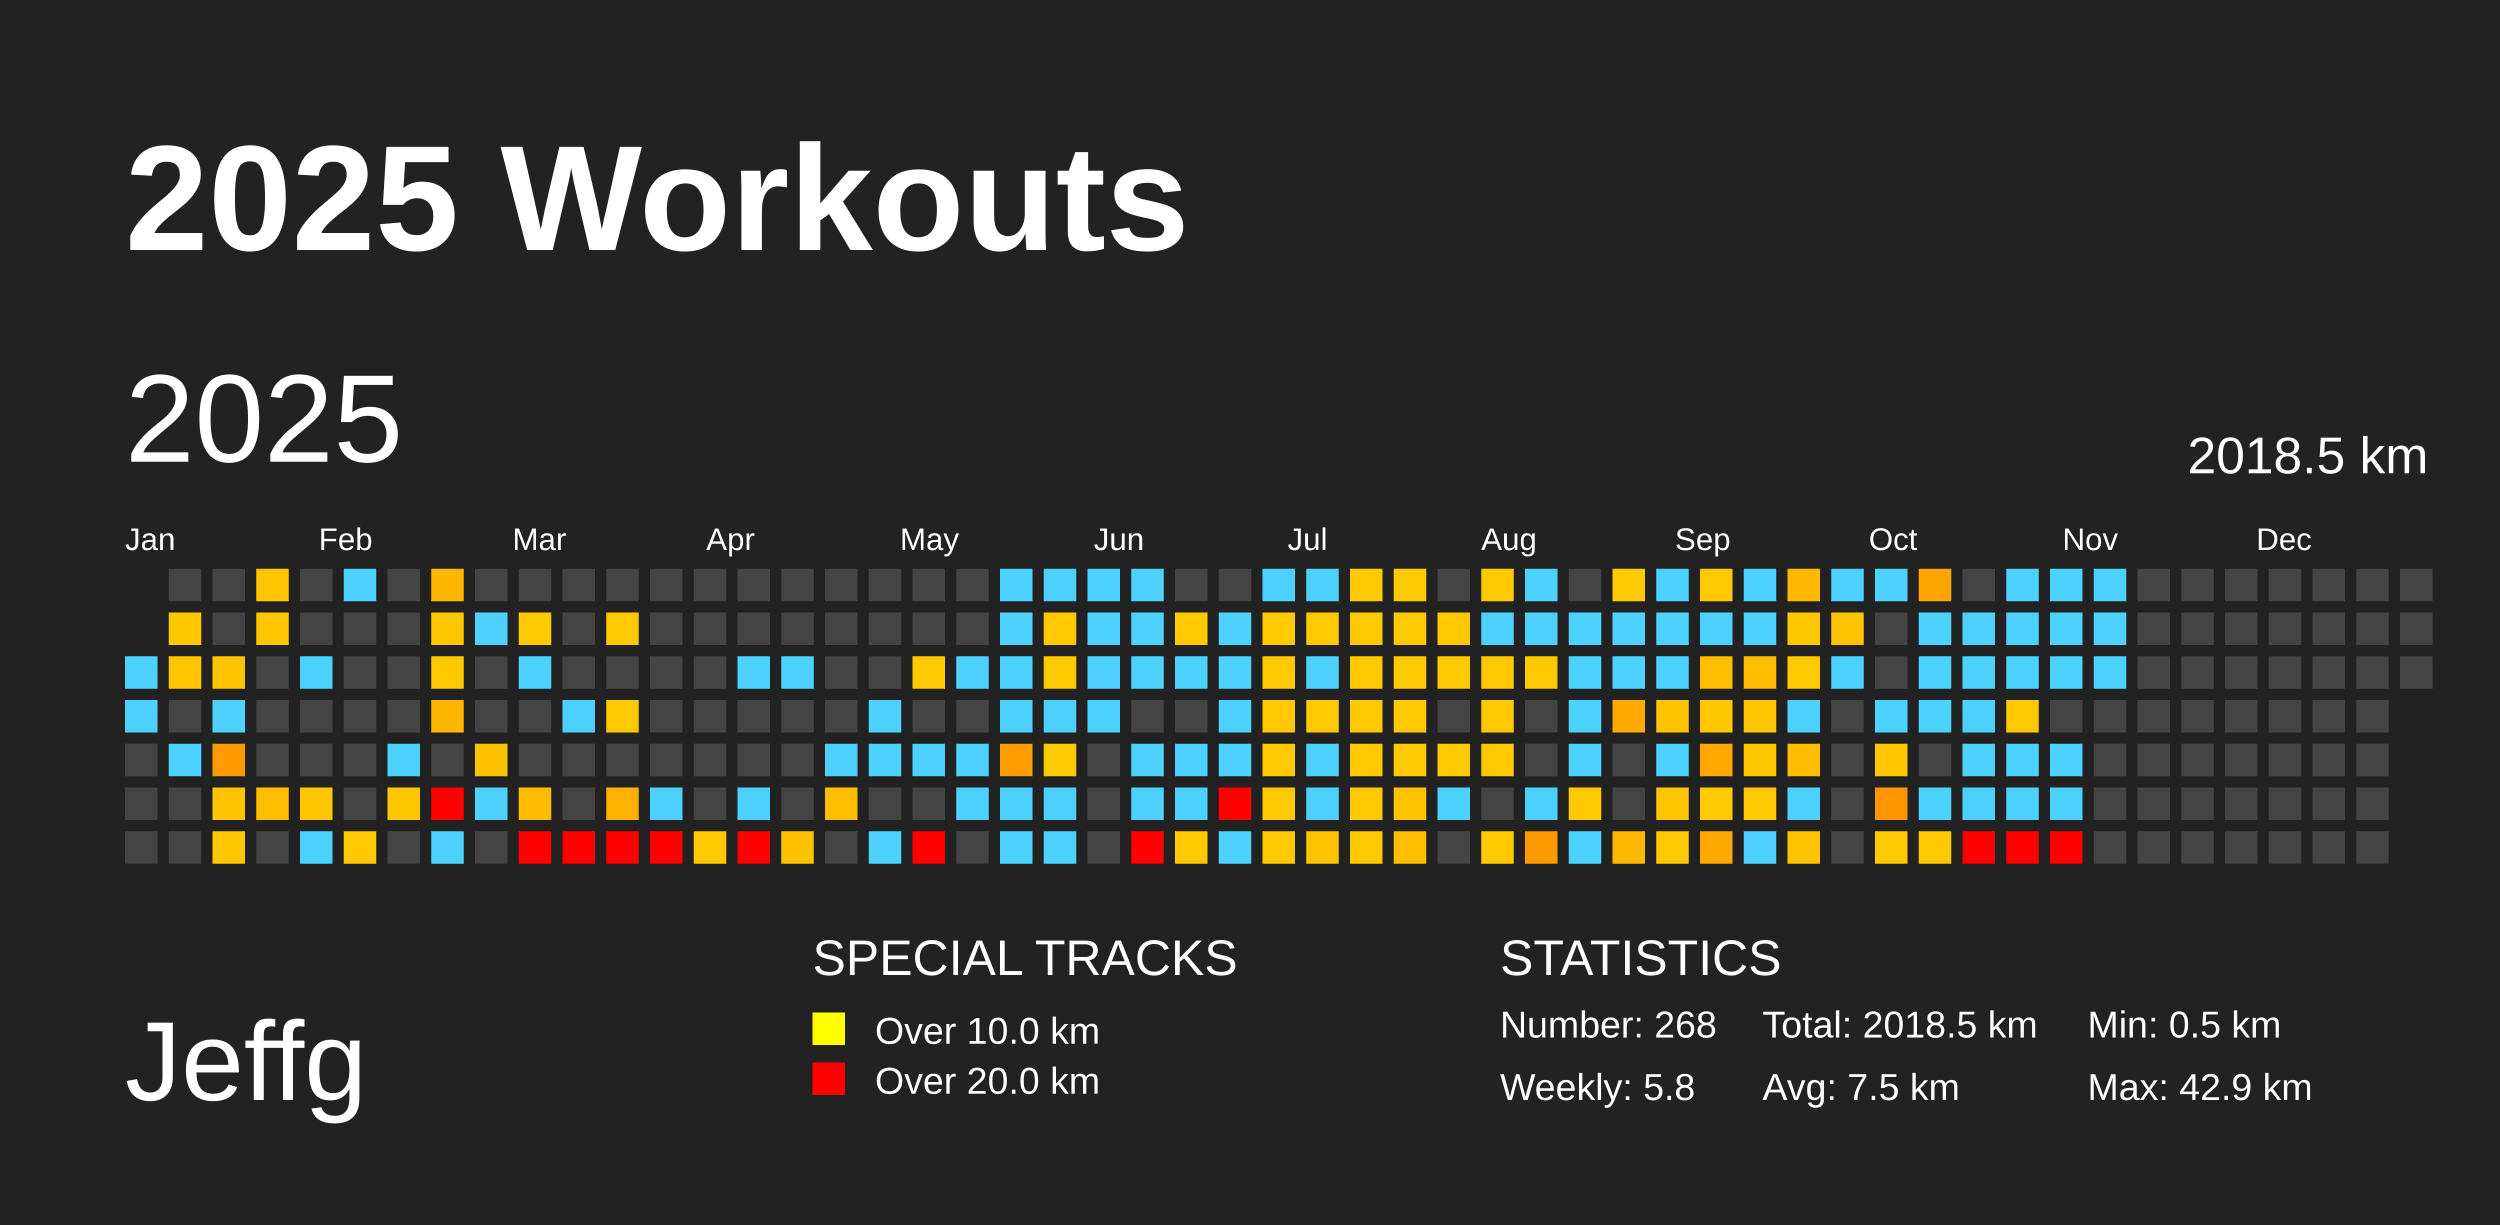
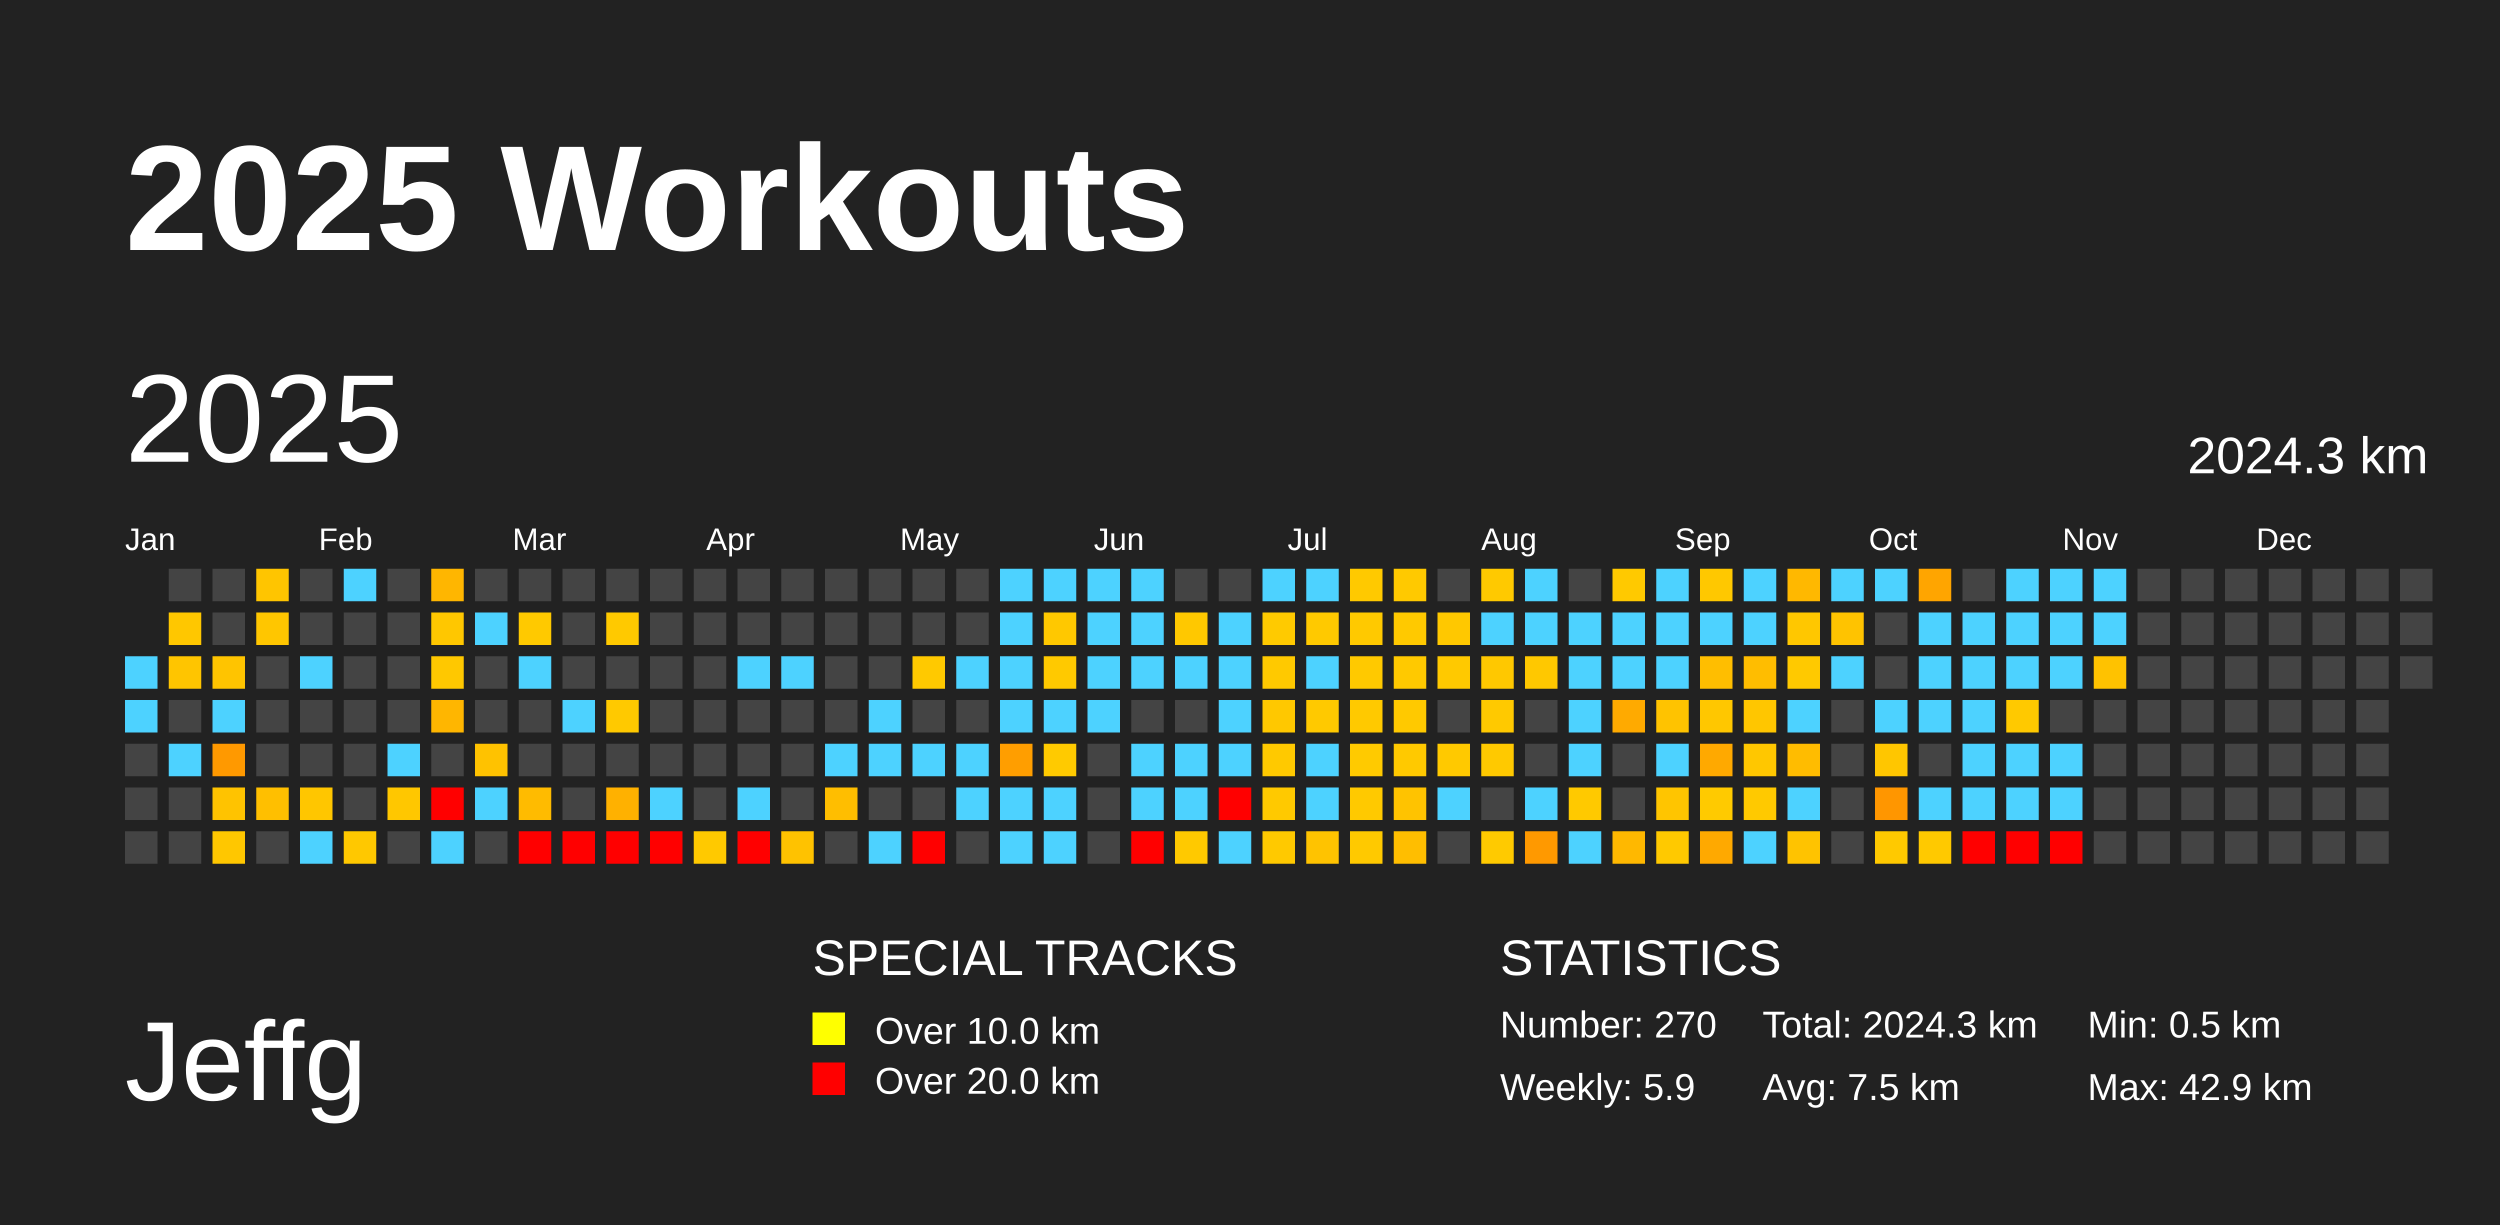
<svg xmlns="http://www.w3.org/2000/svg" baseProfile="full" height="98mm" version="1.1" viewBox="0,0,200,98" width="200mm">
  <defs />
  <rect fill="#222222" height="98" width="200" x="0" y="0" />
  <text fill="#FFFFFF" style="font-size:12px; font-family:Arial; font-weight:bold;" x="10" y="20">2025 Workouts</text>
  <text fill="#FFFFFF" style="font-size:9px; font-family:Arial" x="10" y="88">Jeffg</text>
  <text fill="#FFFFFF" style="font-size:4px; font-family:Arial" x="65" y="78">SPECIAL TRACKS</text>
  <rect fill="yellow" height="2.6" width="2.6" x="65" y="81" />
  <text fill="#FFFFFF" style="font-size:3px; font-family:Arial" x="70" y="83.5">Over 10.0 km</text>
  <rect fill="red" height="2.6" width="2.6" x="65" y="85" />
  <text fill="#FFFFFF" style="font-size:3px; font-family:Arial" x="70" y="87.5">Over 20.0 km</text>
  <text fill="#FFFFFF" style="font-size:4px; font-family:Arial" x="120" y="78">STATISTICS</text>
-   <text fill="#FFFFFF" style="font-size:3px; font-family:Arial" x="120" y="83">Number: 268</text>
-   <text fill="#FFFFFF" style="font-size:3px; font-family:Arial" x="120" y="88">Weekly: 5.8</text>
-   <text fill="#FFFFFF" style="font-size:3px; font-family:Arial" x="141" y="83">Total: 2018.5 km</text>
+   <text fill="#FFFFFF" style="font-size:3px; font-family:Arial" x="120" y="83">Number: 270</text>
+   <text fill="#FFFFFF" style="font-size:3px; font-family:Arial" x="120" y="88">Weekly: 5.9</text>
+   <text fill="#FFFFFF" style="font-size:3px; font-family:Arial" x="141" y="83">Total: 2024.3 km</text>
  <text fill="#FFFFFF" style="font-size:3px; font-family:Arial" x="141" y="88">Avg: 7.5 km</text>
  <text fill="#FFFFFF" style="font-size:3px; font-family:Arial" x="167" y="83">Min: 0.5 km</text>
  <text fill="#FFFFFF" style="font-size:3px; font-family:Arial" x="167" y="88">Max: 42.9 km</text>
  <text dominant-baseline="hanging" fill="#FFFFFF" style="font-size:10.0px; font-family:Arial;" x="10" y="30">2025</text>
-   <text dominant-baseline="hanging" fill="#FFFFFF" style="font-size:4.125px; font-family:Arial;" x="175" y="35">2018.5 km</text>
+   <text dominant-baseline="hanging" fill="#FFFFFF" style="font-size:4.125px; font-family:Arial;" x="175" y="35">2024.3 km</text>
  <text fill="#FFFFFF" style="font-size:2.5px; font-family:Arial" x="10.0" y="44">Jan</text>
  <text fill="#FFFFFF" style="font-size:2.5px; font-family:Arial" x="25.5" y="44">Feb</text>
  <text fill="#FFFFFF" style="font-size:2.5px; font-family:Arial" x="41.0" y="44">Mar</text>
  <text fill="#FFFFFF" style="font-size:2.5px; font-family:Arial" x="56.5" y="44">Apr</text>
  <text fill="#FFFFFF" style="font-size:2.5px; font-family:Arial" x="72.0" y="44">May</text>
  <text fill="#FFFFFF" style="font-size:2.5px; font-family:Arial" x="87.5" y="44">Jun</text>
  <text fill="#FFFFFF" style="font-size:2.5px; font-family:Arial" x="103.0" y="44">Jul</text>
  <text fill="#FFFFFF" style="font-size:2.5px; font-family:Arial" x="118.5" y="44">Aug</text>
  <text fill="#FFFFFF" style="font-size:2.5px; font-family:Arial" x="134.0" y="44">Sep</text>
  <text fill="#FFFFFF" style="font-size:2.5px; font-family:Arial" x="149.5" y="44">Oct</text>
  <text fill="#FFFFFF" style="font-size:2.5px; font-family:Arial" x="165.0" y="44">Nov</text>
  <text fill="#FFFFFF" style="font-size:2.5px; font-family:Arial" x="180.5" y="44">Dec</text>
  <rect fill="#4dd2ff" height="2.6" width="2.6" x="10.0" y="52.5" />
  <rect fill="#4dd2ff" height="2.6" width="2.6" x="10.0" y="56.0" />
  <rect fill="#444444" height="2.6" width="2.6" x="10.0" y="59.5" />
  <rect fill="#444444" height="2.6" width="2.6" x="10.0" y="63.0" />
  <rect fill="#444444" height="2.6" width="2.6" x="10.0" y="66.5" />
  <rect fill="#444444" height="2.6" width="2.6" x="13.5" y="45.5" />
  <rect fill="#ffc700" height="2.6" width="2.6" x="13.5" y="49.0" />
  <rect fill="#ffc500" height="2.6" width="2.6" x="13.5" y="52.5" />
  <rect fill="#444444" height="2.6" width="2.6" x="13.5" y="56.0" />
  <rect fill="#4dd2ff" height="2.6" width="2.6" x="13.5" y="59.5" />
  <rect fill="#444444" height="2.6" width="2.6" x="13.5" y="63.0" />
  <rect fill="#444444" height="2.6" width="2.6" x="13.5" y="66.5" />
  <rect fill="#444444" height="2.6" width="2.6" x="17.0" y="45.5" />
  <rect fill="#444444" height="2.6" width="2.6" x="17.0" y="49.0" />
  <rect fill="#ffc400" height="2.6" width="2.6" x="17.0" y="52.5" />
  <rect fill="#4dd2ff" height="2.6" width="2.6" x="17.0" y="56.0" />
  <rect fill="#ff9900" height="2.6" width="2.6" x="17.0" y="59.5" />
  <rect fill="#ffc300" height="2.6" width="2.6" x="17.0" y="63.0" />
  <rect fill="#ffc700" height="2.6" width="2.6" x="17.0" y="66.5" />
  <rect fill="#ffc500" height="2.6" width="2.6" x="20.5" y="45.5" />
  <rect fill="#ffc600" height="2.6" width="2.6" x="20.5" y="49.0" />
  <rect fill="#444444" height="2.6" width="2.6" x="20.5" y="52.5" />
  <rect fill="#444444" height="2.6" width="2.6" x="20.5" y="56.0" />
  <rect fill="#444444" height="2.6" width="2.6" x="20.5" y="59.5" />
  <rect fill="#ffbf00" height="2.6" width="2.6" x="20.5" y="63.0" />
  <rect fill="#444444" height="2.6" width="2.6" x="20.5" y="66.5" />
  <rect fill="#444444" height="2.6" width="2.6" x="24.0" y="45.5" />
  <rect fill="#444444" height="2.6" width="2.6" x="24.0" y="49.0" />
  <rect fill="#4dd2ff" height="2.6" width="2.6" x="24.0" y="52.5" />
  <rect fill="#444444" height="2.6" width="2.6" x="24.0" y="56.0" />
  <rect fill="#444444" height="2.6" width="2.6" x="24.0" y="59.5" />
  <rect fill="#ffc600" height="2.6" width="2.6" x="24.0" y="63.0" />
  <rect fill="#4dd2ff" height="2.6" width="2.6" x="24.0" y="66.5" />
  <rect fill="#4dd2ff" height="2.6" width="2.6" x="27.5" y="45.5" />
  <rect fill="#444444" height="2.6" width="2.6" x="27.5" y="49.0" />
  <rect fill="#444444" height="2.6" width="2.6" x="27.5" y="52.5" />
  <rect fill="#444444" height="2.6" width="2.6" x="27.5" y="56.0" />
  <rect fill="#444444" height="2.6" width="2.6" x="27.5" y="59.5" />
  <rect fill="#444444" height="2.6" width="2.6" x="27.5" y="63.0" />
  <rect fill="#ffc800" height="2.6" width="2.6" x="27.5" y="66.5" />
  <rect fill="#444444" height="2.6" width="2.6" x="31.0" y="45.5" />
  <rect fill="#444444" height="2.6" width="2.6" x="31.0" y="49.0" />
  <rect fill="#444444" height="2.6" width="2.6" x="31.0" y="52.5" />
  <rect fill="#444444" height="2.6" width="2.6" x="31.0" y="56.0" />
  <rect fill="#4dd2ff" height="2.6" width="2.6" x="31.0" y="59.5" />
  <rect fill="#ffc700" height="2.6" width="2.6" x="31.0" y="63.0" />
  <rect fill="#444444" height="2.6" width="2.6" x="31.0" y="66.5" />
  <rect fill="#ffb600" height="2.6" width="2.6" x="34.5" y="45.5" />
  <rect fill="#ffc700" height="2.6" width="2.6" x="34.5" y="49.0" />
  <rect fill="#ffc800" height="2.6" width="2.6" x="34.5" y="52.5" />
  <rect fill="#ffb600" height="2.6" width="2.6" x="34.5" y="56.0" />
  <rect fill="#444444" height="2.6" width="2.6" x="34.5" y="59.5" />
  <rect fill="red" height="2.6" width="2.6" x="34.5" y="63.0" />
  <rect fill="#4dd2ff" height="2.6" width="2.6" x="34.5" y="66.5" />
  <rect fill="#444444" height="2.6" width="2.6" x="38.0" y="45.5" />
  <rect fill="#4dd2ff" height="2.6" width="2.6" x="38.0" y="49.0" />
  <rect fill="#444444" height="2.6" width="2.6" x="38.0" y="52.5" />
  <rect fill="#444444" height="2.6" width="2.6" x="38.0" y="56.0" />
  <rect fill="#ffc200" height="2.6" width="2.6" x="38.0" y="59.5" />
  <rect fill="#4dd2ff" height="2.6" width="2.6" x="38.0" y="63.0" />
  <rect fill="#444444" height="2.6" width="2.6" x="38.0" y="66.5" />
  <rect fill="#444444" height="2.6" width="2.6" x="41.5" y="45.5" />
  <rect fill="#ffc900" height="2.6" width="2.6" x="41.5" y="49.0" />
  <rect fill="#4dd2ff" height="2.6" width="2.6" x="41.5" y="52.5" />
  <rect fill="#444444" height="2.6" width="2.6" x="41.5" y="56.0" />
  <rect fill="#444444" height="2.6" width="2.6" x="41.5" y="59.5" />
  <rect fill="#ffbb00" height="2.6" width="2.6" x="41.5" y="63.0" />
  <rect fill="red" height="2.6" width="2.6" x="41.5" y="66.5" />
  <rect fill="#444444" height="2.6" width="2.6" x="45.0" y="45.5" />
  <rect fill="#444444" height="2.6" width="2.6" x="45.0" y="49.0" />
  <rect fill="#444444" height="2.6" width="2.6" x="45.0" y="52.5" />
  <rect fill="#4dd2ff" height="2.6" width="2.6" x="45.0" y="56.0" />
  <rect fill="#444444" height="2.6" width="2.6" x="45.0" y="59.5" />
  <rect fill="#444444" height="2.6" width="2.6" x="45.0" y="63.0" />
  <rect fill="red" height="2.6" width="2.6" x="45.0" y="66.5" />
  <rect fill="#444444" height="2.6" width="2.6" x="48.5" y="45.5" />
  <rect fill="#ffc900" height="2.6" width="2.6" x="48.5" y="49.0" />
  <rect fill="#444444" height="2.6" width="2.6" x="48.5" y="52.5" />
  <rect fill="#ffc900" height="2.6" width="2.6" x="48.5" y="56.0" />
  <rect fill="#444444" height="2.6" width="2.6" x="48.5" y="59.5" />
  <rect fill="#ffb100" height="2.6" width="2.6" x="48.5" y="63.0" />
  <rect fill="red" height="2.6" width="2.6" x="48.5" y="66.5" />
  <rect fill="#444444" height="2.6" width="2.6" x="52.0" y="45.5" />
  <rect fill="#444444" height="2.6" width="2.6" x="52.0" y="49.0" />
  <rect fill="#444444" height="2.6" width="2.6" x="52.0" y="52.5" />
  <rect fill="#444444" height="2.6" width="2.6" x="52.0" y="56.0" />
  <rect fill="#444444" height="2.6" width="2.6" x="52.0" y="59.5" />
  <rect fill="#4dd2ff" height="2.6" width="2.6" x="52.0" y="63.0" />
  <rect fill="red" height="2.6" width="2.6" x="52.0" y="66.5" />
  <rect fill="#444444" height="2.6" width="2.6" x="55.5" y="45.5" />
  <rect fill="#444444" height="2.6" width="2.6" x="55.5" y="49.0" />
  <rect fill="#444444" height="2.6" width="2.6" x="55.5" y="52.5" />
  <rect fill="#444444" height="2.6" width="2.6" x="55.5" y="56.0" />
  <rect fill="#444444" height="2.6" width="2.6" x="55.5" y="59.5" />
  <rect fill="#444444" height="2.6" width="2.6" x="55.5" y="63.0" />
  <rect fill="#ffc900" height="2.6" width="2.6" x="55.5" y="66.5" />
  <rect fill="#444444" height="2.6" width="2.6" x="59.0" y="45.5" />
  <rect fill="#444444" height="2.6" width="2.6" x="59.0" y="49.0" />
  <rect fill="#4dd2ff" height="2.6" width="2.6" x="59.0" y="52.5" />
  <rect fill="#444444" height="2.6" width="2.6" x="59.0" y="56.0" />
  <rect fill="#444444" height="2.6" width="2.6" x="59.0" y="59.5" />
  <rect fill="#4dd2ff" height="2.6" width="2.6" x="59.0" y="63.0" />
  <rect fill="red" height="2.6" width="2.6" x="59.0" y="66.5" />
  <rect fill="#444444" height="2.6" width="2.6" x="62.5" y="45.5" />
  <rect fill="#444444" height="2.6" width="2.6" x="62.5" y="49.0" />
  <rect fill="#4dd2ff" height="2.6" width="2.6" x="62.5" y="52.5" />
  <rect fill="#444444" height="2.6" width="2.6" x="62.5" y="56.0" />
  <rect fill="#444444" height="2.6" width="2.6" x="62.5" y="59.5" />
  <rect fill="#444444" height="2.6" width="2.6" x="62.5" y="63.0" />
  <rect fill="#ffc200" height="2.6" width="2.6" x="62.5" y="66.5" />
  <rect fill="#444444" height="2.6" width="2.6" x="66.0" y="45.5" />
  <rect fill="#444444" height="2.6" width="2.6" x="66.0" y="49.0" />
  <rect fill="#444444" height="2.6" width="2.6" x="66.0" y="52.5" />
  <rect fill="#444444" height="2.6" width="2.6" x="66.0" y="56.0" />
  <rect fill="#4dd2ff" height="2.6" width="2.6" x="66.0" y="59.5" />
  <rect fill="#ffbe00" height="2.6" width="2.6" x="66.0" y="63.0" />
  <rect fill="#444444" height="2.6" width="2.6" x="66.0" y="66.5" />
  <rect fill="#444444" height="2.6" width="2.6" x="69.5" y="45.5" />
  <rect fill="#444444" height="2.6" width="2.6" x="69.5" y="49.0" />
  <rect fill="#444444" height="2.6" width="2.6" x="69.5" y="52.5" />
  <rect fill="#4dd2ff" height="2.6" width="2.6" x="69.5" y="56.0" />
  <rect fill="#4dd2ff" height="2.6" width="2.6" x="69.5" y="59.5" />
  <rect fill="#444444" height="2.6" width="2.6" x="69.5" y="63.0" />
  <rect fill="#4dd2ff" height="2.6" width="2.6" x="69.5" y="66.5" />
  <rect fill="#444444" height="2.6" width="2.6" x="73.0" y="45.5" />
  <rect fill="#444444" height="2.6" width="2.6" x="73.0" y="49.0" />
  <rect fill="#ffc900" height="2.6" width="2.6" x="73.0" y="52.5" />
  <rect fill="#444444" height="2.6" width="2.6" x="73.0" y="56.0" />
  <rect fill="#4dd2ff" height="2.6" width="2.6" x="73.0" y="59.5" />
  <rect fill="#444444" height="2.6" width="2.6" x="73.0" y="63.0" />
  <rect fill="red" height="2.6" width="2.6" x="73.0" y="66.5" />
  <rect fill="#444444" height="2.6" width="2.6" x="76.5" y="45.5" />
  <rect fill="#444444" height="2.6" width="2.6" x="76.5" y="49.0" />
  <rect fill="#4dd2ff" height="2.6" width="2.6" x="76.5" y="52.5" />
  <rect fill="#444444" height="2.6" width="2.6" x="76.5" y="56.0" />
  <rect fill="#4dd2ff" height="2.6" width="2.6" x="76.5" y="59.5" />
  <rect fill="#4dd2ff" height="2.6" width="2.6" x="76.5" y="63.0" />
  <rect fill="#444444" height="2.6" width="2.6" x="76.5" y="66.5" />
  <rect fill="#4dd2ff" height="2.6" width="2.6" x="80.0" y="45.5" />
  <rect fill="#4dd2ff" height="2.6" width="2.6" x="80.0" y="49.0" />
  <rect fill="#4dd2ff" height="2.6" width="2.6" x="80.0" y="52.5" />
  <rect fill="#4dd2ff" height="2.6" width="2.6" x="80.0" y="56.0" />
  <rect fill="#ff9e00" height="2.6" width="2.6" x="80.0" y="59.5" />
  <rect fill="#4dd2ff" height="2.6" width="2.6" x="80.0" y="63.0" />
  <rect fill="#4dd2ff" height="2.6" width="2.6" x="80.0" y="66.5" />
  <rect fill="#4dd2ff" height="2.6" width="2.6" x="83.5" y="45.5" />
  <rect fill="#ffc800" height="2.6" width="2.6" x="83.5" y="49.0" />
  <rect fill="#ffc900" height="2.6" width="2.6" x="83.5" y="52.5" />
  <rect fill="#4dd2ff" height="2.6" width="2.6" x="83.5" y="56.0" />
  <rect fill="#ffca00" height="2.6" width="2.6" x="83.5" y="59.5" />
  <rect fill="#4dd2ff" height="2.6" width="2.6" x="83.5" y="63.0" />
  <rect fill="#4dd2ff" height="2.6" width="2.6" x="83.5" y="66.5" />
  <rect fill="#4dd2ff" height="2.6" width="2.6" x="87.0" y="45.5" />
  <rect fill="#4dd2ff" height="2.6" width="2.6" x="87.0" y="49.0" />
  <rect fill="#4dd2ff" height="2.6" width="2.6" x="87.0" y="52.5" />
  <rect fill="#4dd2ff" height="2.6" width="2.6" x="87.0" y="56.0" />
  <rect fill="#444444" height="2.6" width="2.6" x="87.0" y="59.5" />
  <rect fill="#444444" height="2.6" width="2.6" x="87.0" y="63.0" />
  <rect fill="#444444" height="2.6" width="2.6" x="87.0" y="66.5" />
  <rect fill="#4dd2ff" height="2.6" width="2.6" x="90.5" y="45.5" />
  <rect fill="#4dd2ff" height="2.6" width="2.6" x="90.5" y="49.0" />
  <rect fill="#4dd2ff" height="2.6" width="2.6" x="90.5" y="52.5" />
  <rect fill="#444444" height="2.6" width="2.6" x="90.5" y="56.0" />
  <rect fill="#4dd2ff" height="2.6" width="2.6" x="90.5" y="59.5" />
  <rect fill="#4dd2ff" height="2.6" width="2.6" x="90.5" y="63.0" />
  <rect fill="red" height="2.6" width="2.6" x="90.5" y="66.5" />
  <rect fill="#444444" height="2.6" width="2.6" x="94.0" y="45.5" />
  <rect fill="#ffc800" height="2.6" width="2.6" x="94.0" y="49.0" />
  <rect fill="#4dd2ff" height="2.6" width="2.6" x="94.0" y="52.5" />
  <rect fill="#444444" height="2.6" width="2.6" x="94.0" y="56.0" />
  <rect fill="#4dd2ff" height="2.6" width="2.6" x="94.0" y="59.5" />
  <rect fill="#4dd2ff" height="2.6" width="2.6" x="94.0" y="63.0" />
  <rect fill="#ffc900" height="2.6" width="2.6" x="94.0" y="66.5" />
  <rect fill="#444444" height="2.6" width="2.6" x="97.5" y="45.5" />
  <rect fill="#4dd2ff" height="2.6" width="2.6" x="97.5" y="49.0" />
  <rect fill="#4dd2ff" height="2.6" width="2.6" x="97.5" y="52.5" />
  <rect fill="#4dd2ff" height="2.6" width="2.6" x="97.5" y="56.0" />
  <rect fill="#4dd2ff" height="2.6" width="2.6" x="97.5" y="59.5" />
  <rect fill="red" height="2.6" width="2.6" x="97.5" y="63.0" />
  <rect fill="#4dd2ff" height="2.6" width="2.6" x="97.5" y="66.5" />
  <rect fill="#4dd2ff" height="2.6" width="2.6" x="101.0" y="45.5" />
  <rect fill="#ffca00" height="2.6" width="2.6" x="101.0" y="49.0" />
  <rect fill="#ffc900" height="2.6" width="2.6" x="101.0" y="52.5" />
  <rect fill="#ffc800" height="2.6" width="2.6" x="101.0" y="56.0" />
  <rect fill="#ffc900" height="2.6" width="2.6" x="101.0" y="59.5" />
  <rect fill="#ffc900" height="2.6" width="2.6" x="101.0" y="63.0" />
  <rect fill="#ffc900" height="2.6" width="2.6" x="101.0" y="66.5" />
  <rect fill="#4dd2ff" height="2.6" width="2.6" x="104.5" y="45.5" />
  <rect fill="#ffc900" height="2.6" width="2.6" x="104.5" y="49.0" />
  <rect fill="#4dd2ff" height="2.6" width="2.6" x="104.5" y="52.5" />
  <rect fill="#ffc900" height="2.6" width="2.6" x="104.5" y="56.0" />
  <rect fill="#4dd2ff" height="2.6" width="2.6" x="104.5" y="59.5" />
  <rect fill="#4dd2ff" height="2.6" width="2.6" x="104.5" y="63.0" />
  <rect fill="#ffc300" height="2.6" width="2.6" x="104.5" y="66.5" />
  <rect fill="#ffc900" height="2.6" width="2.6" x="108.0" y="45.5" />
  <rect fill="#ffc900" height="2.6" width="2.6" x="108.0" y="49.0" />
  <rect fill="#ffc900" height="2.6" width="2.6" x="108.0" y="52.5" />
  <rect fill="#ffc900" height="2.6" width="2.6" x="108.0" y="56.0" />
  <rect fill="#ffca00" height="2.6" width="2.6" x="108.0" y="59.5" />
  <rect fill="#ffc900" height="2.6" width="2.6" x="108.0" y="63.0" />
  <rect fill="#ffc900" height="2.6" width="2.6" x="108.0" y="66.5" />
  <rect fill="#ffc900" height="2.6" width="2.6" x="111.5" y="45.5" />
  <rect fill="#ffc900" height="2.6" width="2.6" x="111.5" y="49.0" />
  <rect fill="#ffc900" height="2.6" width="2.6" x="111.5" y="52.5" />
  <rect fill="#ffc900" height="2.6" width="2.6" x="111.5" y="56.0" />
  <rect fill="#ffc900" height="2.6" width="2.6" x="111.5" y="59.5" />
  <rect fill="#ffc300" height="2.6" width="2.6" x="111.5" y="63.0" />
  <rect fill="#ffbe00" height="2.6" width="2.6" x="111.5" y="66.5" />
  <rect fill="#444444" height="2.6" width="2.6" x="115.0" y="45.5" />
  <rect fill="#ffc800" height="2.6" width="2.6" x="115.0" y="49.0" />
  <rect fill="#ffc900" height="2.6" width="2.6" x="115.0" y="52.5" />
  <rect fill="#444444" height="2.6" width="2.6" x="115.0" y="56.0" />
  <rect fill="#ffc900" height="2.6" width="2.6" x="115.0" y="59.5" />
  <rect fill="#4dd2ff" height="2.6" width="2.6" x="115.0" y="63.0" />
  <rect fill="#444444" height="2.6" width="2.6" x="115.0" y="66.5" />
  <rect fill="#ffc900" height="2.6" width="2.6" x="118.5" y="45.5" />
  <rect fill="#4dd2ff" height="2.6" width="2.6" x="118.5" y="49.0" />
  <rect fill="#ffc800" height="2.6" width="2.6" x="118.5" y="52.5" />
  <rect fill="#ffc900" height="2.6" width="2.6" x="118.5" y="56.0" />
  <rect fill="#ffc900" height="2.6" width="2.6" x="118.5" y="59.5" />
  <rect fill="#444444" height="2.6" width="2.6" x="118.5" y="63.0" />
  <rect fill="#ffca00" height="2.6" width="2.6" x="118.5" y="66.5" />
  <rect fill="#4dd2ff" height="2.6" width="2.6" x="122.0" y="45.5" />
  <rect fill="#4dd2ff" height="2.6" width="2.6" x="122.0" y="49.0" />
  <rect fill="#ffc800" height="2.6" width="2.6" x="122.0" y="52.5" />
  <rect fill="#444444" height="2.6" width="2.6" x="122.0" y="56.0" />
  <rect fill="#444444" height="2.6" width="2.6" x="122.0" y="59.5" />
  <rect fill="#4dd2ff" height="2.6" width="2.6" x="122.0" y="63.0" />
  <rect fill="#ff9900" height="2.6" width="2.6" x="122.0" y="66.5" />
  <rect fill="#444444" height="2.6" width="2.6" x="125.5" y="45.5" />
  <rect fill="#4dd2ff" height="2.6" width="2.6" x="125.5" y="49.0" />
  <rect fill="#4dd2ff" height="2.6" width="2.6" x="125.5" y="52.5" />
  <rect fill="#4dd2ff" height="2.6" width="2.6" x="125.5" y="56.0" />
  <rect fill="#4dd2ff" height="2.6" width="2.6" x="125.5" y="59.5" />
  <rect fill="#ffc900" height="2.6" width="2.6" x="125.5" y="63.0" />
  <rect fill="#4dd2ff" height="2.6" width="2.6" x="125.5" y="66.5" />
  <rect fill="#ffc900" height="2.6" width="2.6" x="129.0" y="45.5" />
  <rect fill="#4dd2ff" height="2.6" width="2.6" x="129.0" y="49.0" />
  <rect fill="#4dd2ff" height="2.6" width="2.6" x="129.0" y="52.5" />
  <rect fill="#ffaa00" height="2.6" width="2.6" x="129.0" y="56.0" />
  <rect fill="#444444" height="2.6" width="2.6" x="129.0" y="59.5" />
  <rect fill="#444444" height="2.6" width="2.6" x="129.0" y="63.0" />
  <rect fill="#ffb800" height="2.6" width="2.6" x="129.0" y="66.5" />
  <rect fill="#4dd2ff" height="2.6" width="2.6" x="132.5" y="45.5" />
  <rect fill="#4dd2ff" height="2.6" width="2.6" x="132.5" y="49.0" />
  <rect fill="#4dd2ff" height="2.6" width="2.6" x="132.5" y="52.5" />
  <rect fill="#ffc300" height="2.6" width="2.6" x="132.5" y="56.0" />
  <rect fill="#4dd2ff" height="2.6" width="2.6" x="132.5" y="59.5" />
  <rect fill="#ffc500" height="2.6" width="2.6" x="132.5" y="63.0" />
  <rect fill="#ffc900" height="2.6" width="2.6" x="132.5" y="66.5" />
  <rect fill="#ffc800" height="2.6" width="2.6" x="136.0" y="45.5" />
  <rect fill="#4dd2ff" height="2.6" width="2.6" x="136.0" y="49.0" />
  <rect fill="#ffbe00" height="2.6" width="2.6" x="136.0" y="52.5" />
  <rect fill="#ffc700" height="2.6" width="2.6" x="136.0" y="56.0" />
  <rect fill="#ffa900" height="2.6" width="2.6" x="136.0" y="59.5" />
  <rect fill="#ffca00" height="2.6" width="2.6" x="136.0" y="63.0" />
  <rect fill="#ffa900" height="2.6" width="2.6" x="136.0" y="66.5" />
  <rect fill="#4dd2ff" height="2.6" width="2.6" x="139.5" y="45.5" />
  <rect fill="#4dd2ff" height="2.6" width="2.6" x="139.5" y="49.0" />
  <rect fill="#ffbd00" height="2.6" width="2.6" x="139.5" y="52.5" />
  <rect fill="#ffc600" height="2.6" width="2.6" x="139.5" y="56.0" />
  <rect fill="#ffc700" height="2.6" width="2.6" x="139.5" y="59.5" />
  <rect fill="#ffc900" height="2.6" width="2.6" x="139.5" y="63.0" />
  <rect fill="#4dd2ff" height="2.6" width="2.6" x="139.5" y="66.5" />
  <rect fill="#ffb800" height="2.6" width="2.6" x="143.0" y="45.5" />
  <rect fill="#ffc700" height="2.6" width="2.6" x="143.0" y="49.0" />
  <rect fill="#ffc900" height="2.6" width="2.6" x="143.0" y="52.5" />
  <rect fill="#4dd2ff" height="2.6" width="2.6" x="143.0" y="56.0" />
  <rect fill="#ffbc00" height="2.6" width="2.6" x="143.0" y="59.5" />
  <rect fill="#4dd2ff" height="2.6" width="2.6" x="143.0" y="63.0" />
  <rect fill="#ffc300" height="2.6" width="2.6" x="143.0" y="66.5" />
  <rect fill="#4dd2ff" height="2.6" width="2.6" x="146.5" y="45.5" />
  <rect fill="#ffc300" height="2.6" width="2.6" x="146.5" y="49.0" />
  <rect fill="#4dd2ff" height="2.6" width="2.6" x="146.5" y="52.5" />
  <rect fill="#444444" height="2.6" width="2.6" x="146.5" y="56.0" />
  <rect fill="#444444" height="2.6" width="2.6" x="146.5" y="59.5" />
  <rect fill="#444444" height="2.6" width="2.6" x="146.5" y="63.0" />
  <rect fill="#444444" height="2.6" width="2.6" x="146.5" y="66.5" />
  <rect fill="#4dd2ff" height="2.6" width="2.6" x="150.0" y="45.5" />
  <rect fill="#444444" height="2.6" width="2.6" x="150.0" y="49.0" />
  <rect fill="#444444" height="2.6" width="2.6" x="150.0" y="52.5" />
  <rect fill="#4dd2ff" height="2.6" width="2.6" x="150.0" y="56.0" />
  <rect fill="#ffc600" height="2.6" width="2.6" x="150.0" y="59.5" />
  <rect fill="#ff9600" height="2.6" width="2.6" x="150.0" y="63.0" />
  <rect fill="#ffc900" height="2.6" width="2.6" x="150.0" y="66.5" />
  <rect fill="#ffa500" height="2.6" width="2.6" x="153.5" y="45.5" />
  <rect fill="#4dd2ff" height="2.6" width="2.6" x="153.5" y="49.0" />
  <rect fill="#4dd2ff" height="2.6" width="2.6" x="153.5" y="52.5" />
  <rect fill="#4dd2ff" height="2.6" width="2.6" x="153.5" y="56.0" />
  <rect fill="#444444" height="2.6" width="2.6" x="153.5" y="59.5" />
  <rect fill="#4dd2ff" height="2.6" width="2.6" x="153.5" y="63.0" />
  <rect fill="#ffc900" height="2.6" width="2.6" x="153.5" y="66.5" />
  <rect fill="#444444" height="2.6" width="2.6" x="157.0" y="45.5" />
  <rect fill="#4dd2ff" height="2.6" width="2.6" x="157.0" y="49.0" />
  <rect fill="#4dd2ff" height="2.6" width="2.6" x="157.0" y="52.5" />
  <rect fill="#4dd2ff" height="2.6" width="2.6" x="157.0" y="56.0" />
  <rect fill="#4dd2ff" height="2.6" width="2.6" x="157.0" y="59.5" />
  <rect fill="#4dd2ff" height="2.6" width="2.6" x="157.0" y="63.0" />
  <rect fill="red" height="2.6" width="2.6" x="157.0" y="66.5" />
  <rect fill="#4dd2ff" height="2.6" width="2.6" x="160.5" y="45.5" />
  <rect fill="#4dd2ff" height="2.6" width="2.6" x="160.5" y="49.0" />
  <rect fill="#4dd2ff" height="2.6" width="2.6" x="160.5" y="52.5" />
  <rect fill="#ffc900" height="2.6" width="2.6" x="160.5" y="56.0" />
  <rect fill="#4dd2ff" height="2.6" width="2.6" x="160.5" y="59.5" />
  <rect fill="#4dd2ff" height="2.6" width="2.6" x="160.5" y="63.0" />
  <rect fill="red" height="2.6" width="2.6" x="160.5" y="66.5" />
  <rect fill="#4dd2ff" height="2.6" width="2.6" x="164.0" y="45.5" />
  <rect fill="#4dd2ff" height="2.6" width="2.6" x="164.0" y="49.0" />
  <rect fill="#4dd2ff" height="2.6" width="2.6" x="164.0" y="52.5" />
  <rect fill="#444444" height="2.6" width="2.6" x="164.0" y="56.0" />
  <rect fill="#4dd2ff" height="2.6" width="2.6" x="164.0" y="59.5" />
  <rect fill="#4dd2ff" height="2.6" width="2.6" x="164.0" y="63.0" />
  <rect fill="red" height="2.6" width="2.6" x="164.0" y="66.5" />
  <rect fill="#4dd2ff" height="2.6" width="2.6" x="167.5" y="45.5" />
  <rect fill="#4dd2ff" height="2.6" width="2.6" x="167.5" y="49.0" />
-   <rect fill="#4dd2ff" height="2.6" width="2.6" x="167.5" y="52.5" />
+   <rect fill="#ffc200" height="2.6" width="2.6" x="167.5" y="52.5" />
  <rect fill="#444444" height="2.6" width="2.6" x="167.5" y="56.0" />
  <rect fill="#444444" height="2.6" width="2.6" x="167.5" y="59.5" />
  <rect fill="#444444" height="2.6" width="2.6" x="167.5" y="63.0" />
  <rect fill="#444444" height="2.6" width="2.6" x="167.5" y="66.5" />
  <rect fill="#444444" height="2.6" width="2.6" x="171.0" y="45.5" />
  <rect fill="#444444" height="2.6" width="2.6" x="171.0" y="49.0" />
  <rect fill="#444444" height="2.6" width="2.6" x="171.0" y="52.5" />
  <rect fill="#444444" height="2.6" width="2.6" x="171.0" y="56.0" />
  <rect fill="#444444" height="2.6" width="2.6" x="171.0" y="59.5" />
  <rect fill="#444444" height="2.6" width="2.6" x="171.0" y="63.0" />
  <rect fill="#444444" height="2.6" width="2.6" x="171.0" y="66.5" />
  <rect fill="#444444" height="2.6" width="2.6" x="174.5" y="45.5" />
  <rect fill="#444444" height="2.6" width="2.6" x="174.5" y="49.0" />
  <rect fill="#444444" height="2.6" width="2.6" x="174.5" y="52.5" />
  <rect fill="#444444" height="2.6" width="2.6" x="174.5" y="56.0" />
  <rect fill="#444444" height="2.6" width="2.6" x="174.5" y="59.5" />
  <rect fill="#444444" height="2.6" width="2.6" x="174.5" y="63.0" />
  <rect fill="#444444" height="2.6" width="2.6" x="174.5" y="66.5" />
  <rect fill="#444444" height="2.6" width="2.6" x="178.0" y="45.5" />
  <rect fill="#444444" height="2.6" width="2.6" x="178.0" y="49.0" />
  <rect fill="#444444" height="2.6" width="2.6" x="178.0" y="52.5" />
  <rect fill="#444444" height="2.6" width="2.6" x="178.0" y="56.0" />
  <rect fill="#444444" height="2.6" width="2.6" x="178.0" y="59.5" />
  <rect fill="#444444" height="2.6" width="2.6" x="178.0" y="63.0" />
  <rect fill="#444444" height="2.6" width="2.6" x="178.0" y="66.5" />
  <rect fill="#444444" height="2.6" width="2.6" x="181.5" y="45.5" />
  <rect fill="#444444" height="2.6" width="2.6" x="181.5" y="49.0" />
  <rect fill="#444444" height="2.6" width="2.6" x="181.5" y="52.5" />
  <rect fill="#444444" height="2.6" width="2.6" x="181.5" y="56.0" />
  <rect fill="#444444" height="2.6" width="2.6" x="181.5" y="59.5" />
  <rect fill="#444444" height="2.6" width="2.6" x="181.5" y="63.0" />
  <rect fill="#444444" height="2.6" width="2.6" x="181.5" y="66.5" />
  <rect fill="#444444" height="2.6" width="2.6" x="185.0" y="45.5" />
  <rect fill="#444444" height="2.6" width="2.6" x="185.0" y="49.0" />
  <rect fill="#444444" height="2.6" width="2.6" x="185.0" y="52.5" />
  <rect fill="#444444" height="2.6" width="2.6" x="185.0" y="56.0" />
  <rect fill="#444444" height="2.6" width="2.6" x="185.0" y="59.5" />
  <rect fill="#444444" height="2.6" width="2.6" x="185.0" y="63.0" />
  <rect fill="#444444" height="2.6" width="2.6" x="185.0" y="66.5" />
  <rect fill="#444444" height="2.6" width="2.6" x="188.5" y="45.5" />
  <rect fill="#444444" height="2.6" width="2.6" x="188.5" y="49.0" />
  <rect fill="#444444" height="2.6" width="2.6" x="188.5" y="52.5" />
  <rect fill="#444444" height="2.6" width="2.6" x="188.5" y="56.0" />
  <rect fill="#444444" height="2.6" width="2.6" x="188.5" y="59.5" />
  <rect fill="#444444" height="2.6" width="2.6" x="188.5" y="63.0" />
  <rect fill="#444444" height="2.6" width="2.6" x="188.5" y="66.5" />
  <rect fill="#444444" height="2.6" width="2.6" x="192.0" y="45.5" />
  <rect fill="#444444" height="2.6" width="2.6" x="192.0" y="49.0" />
  <rect fill="#444444" height="2.6" width="2.6" x="192.0" y="52.5" />
</svg>
